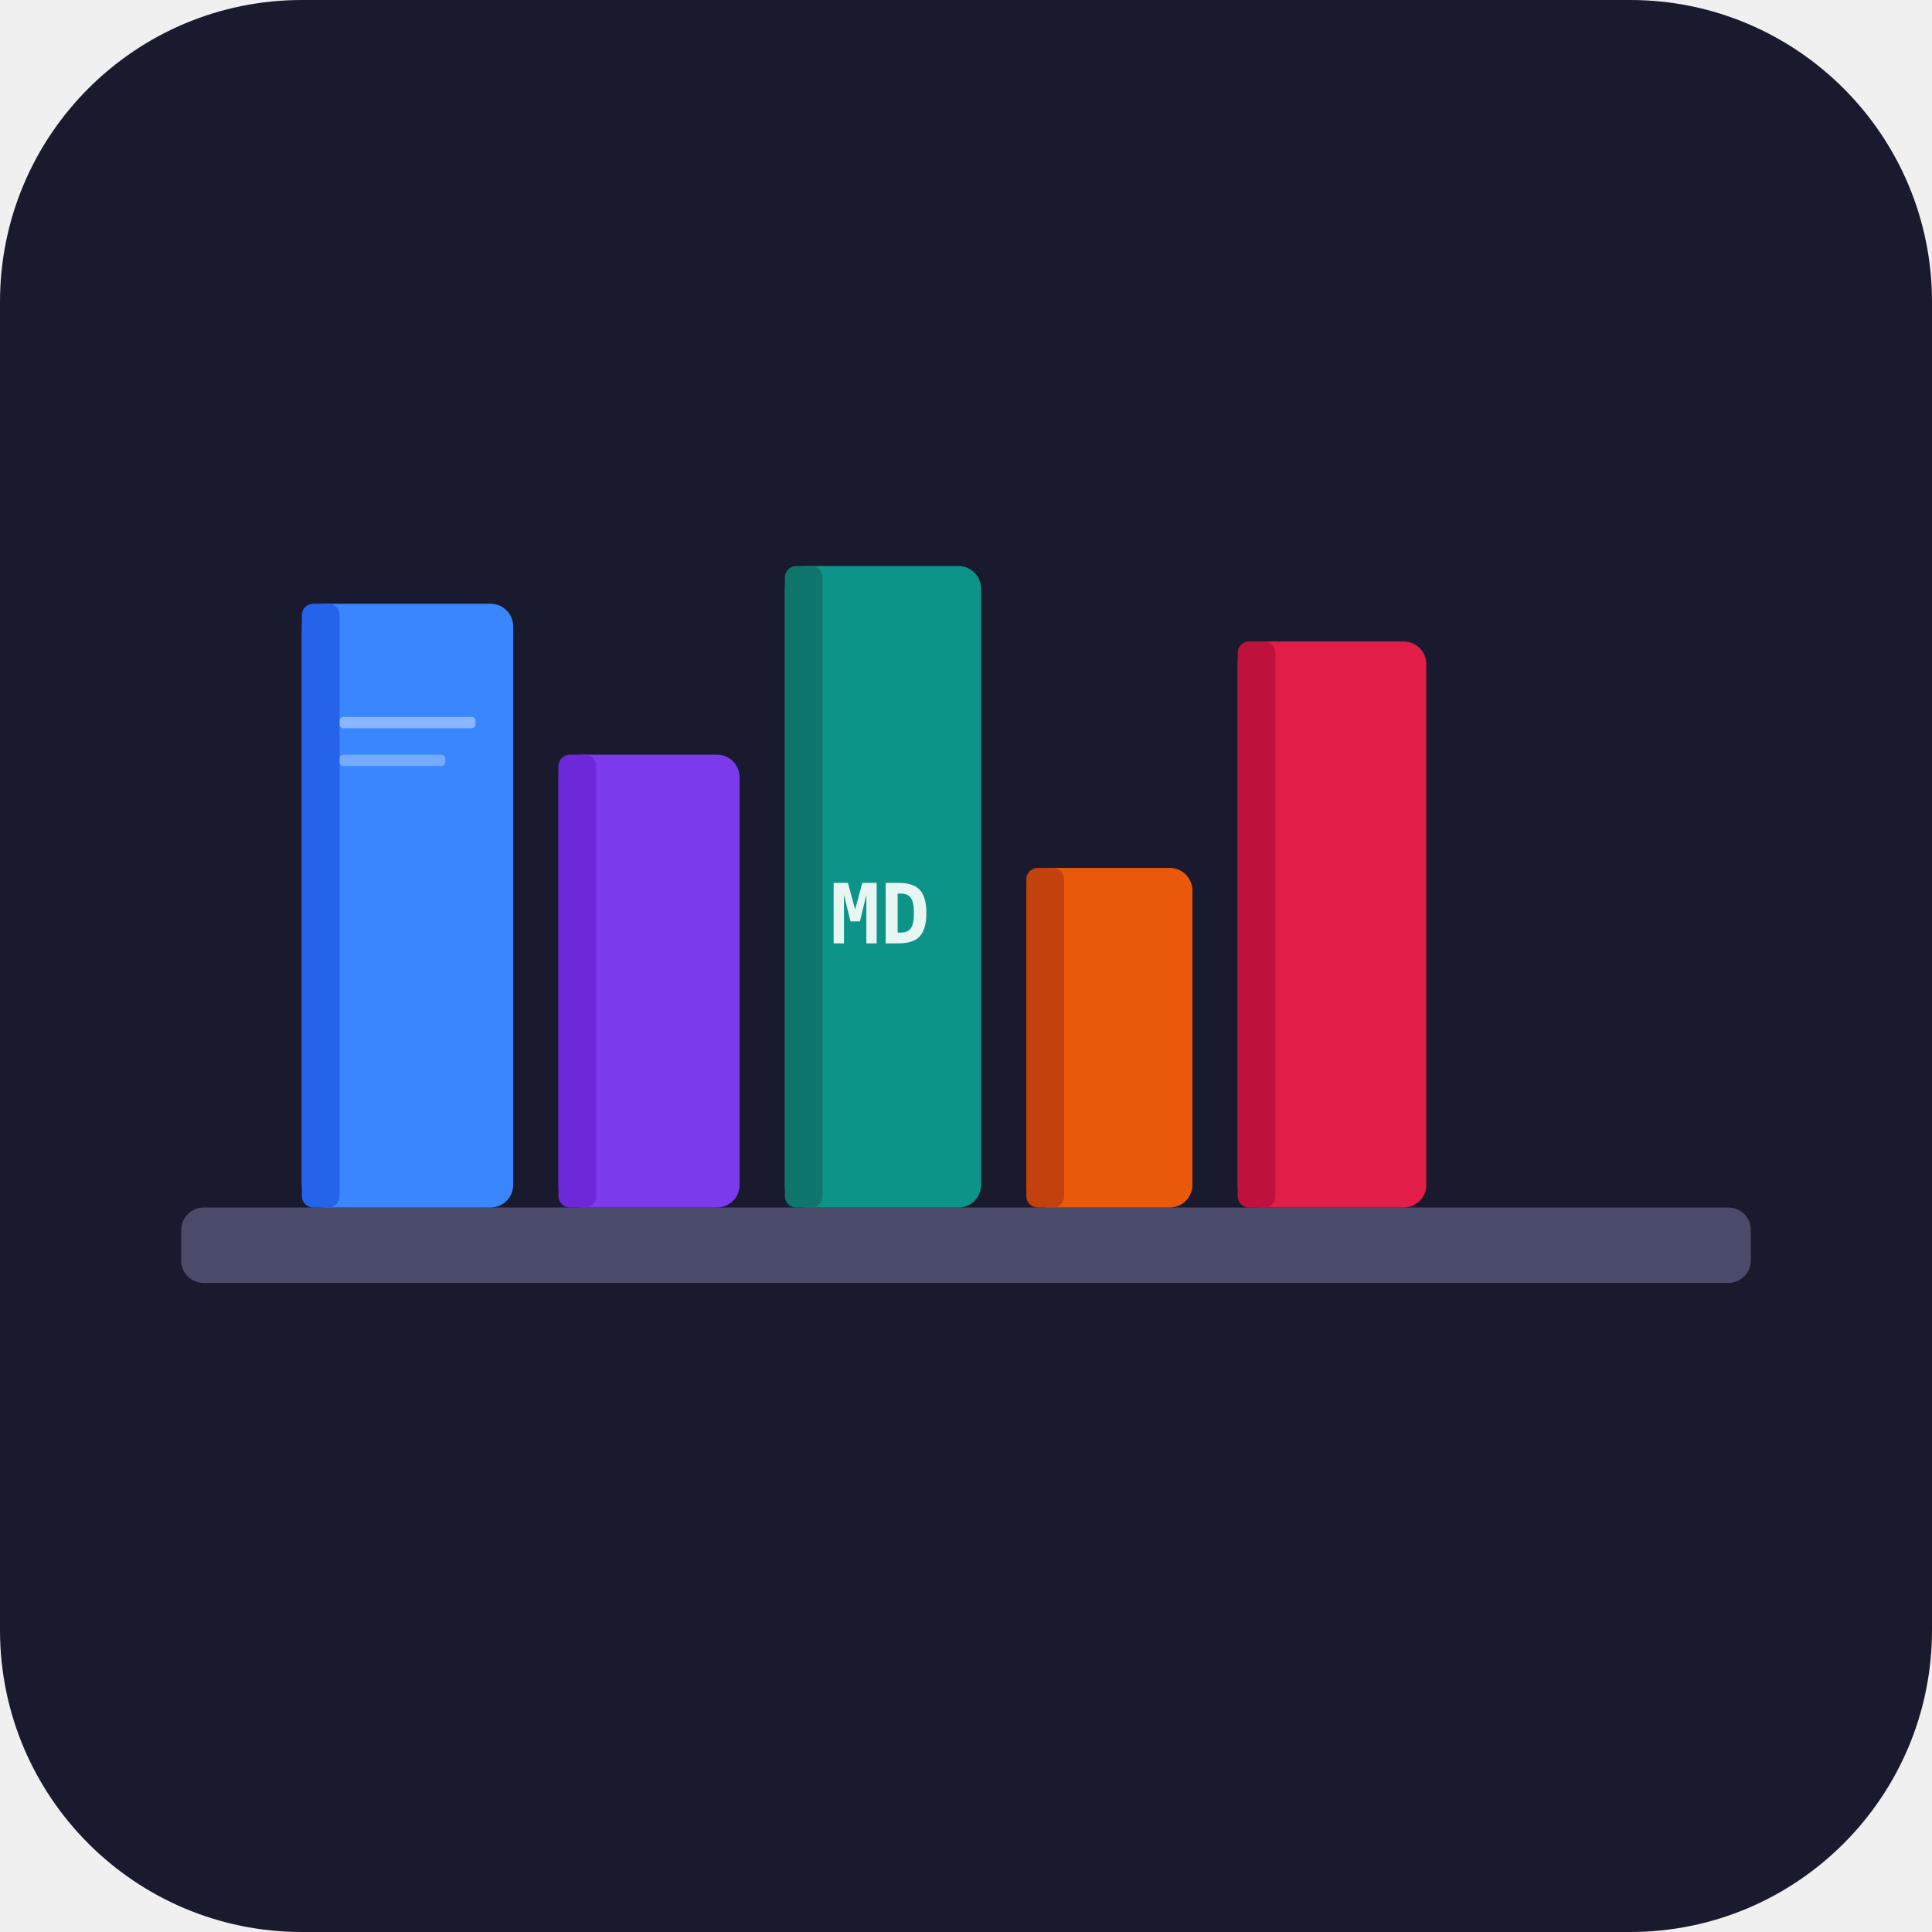
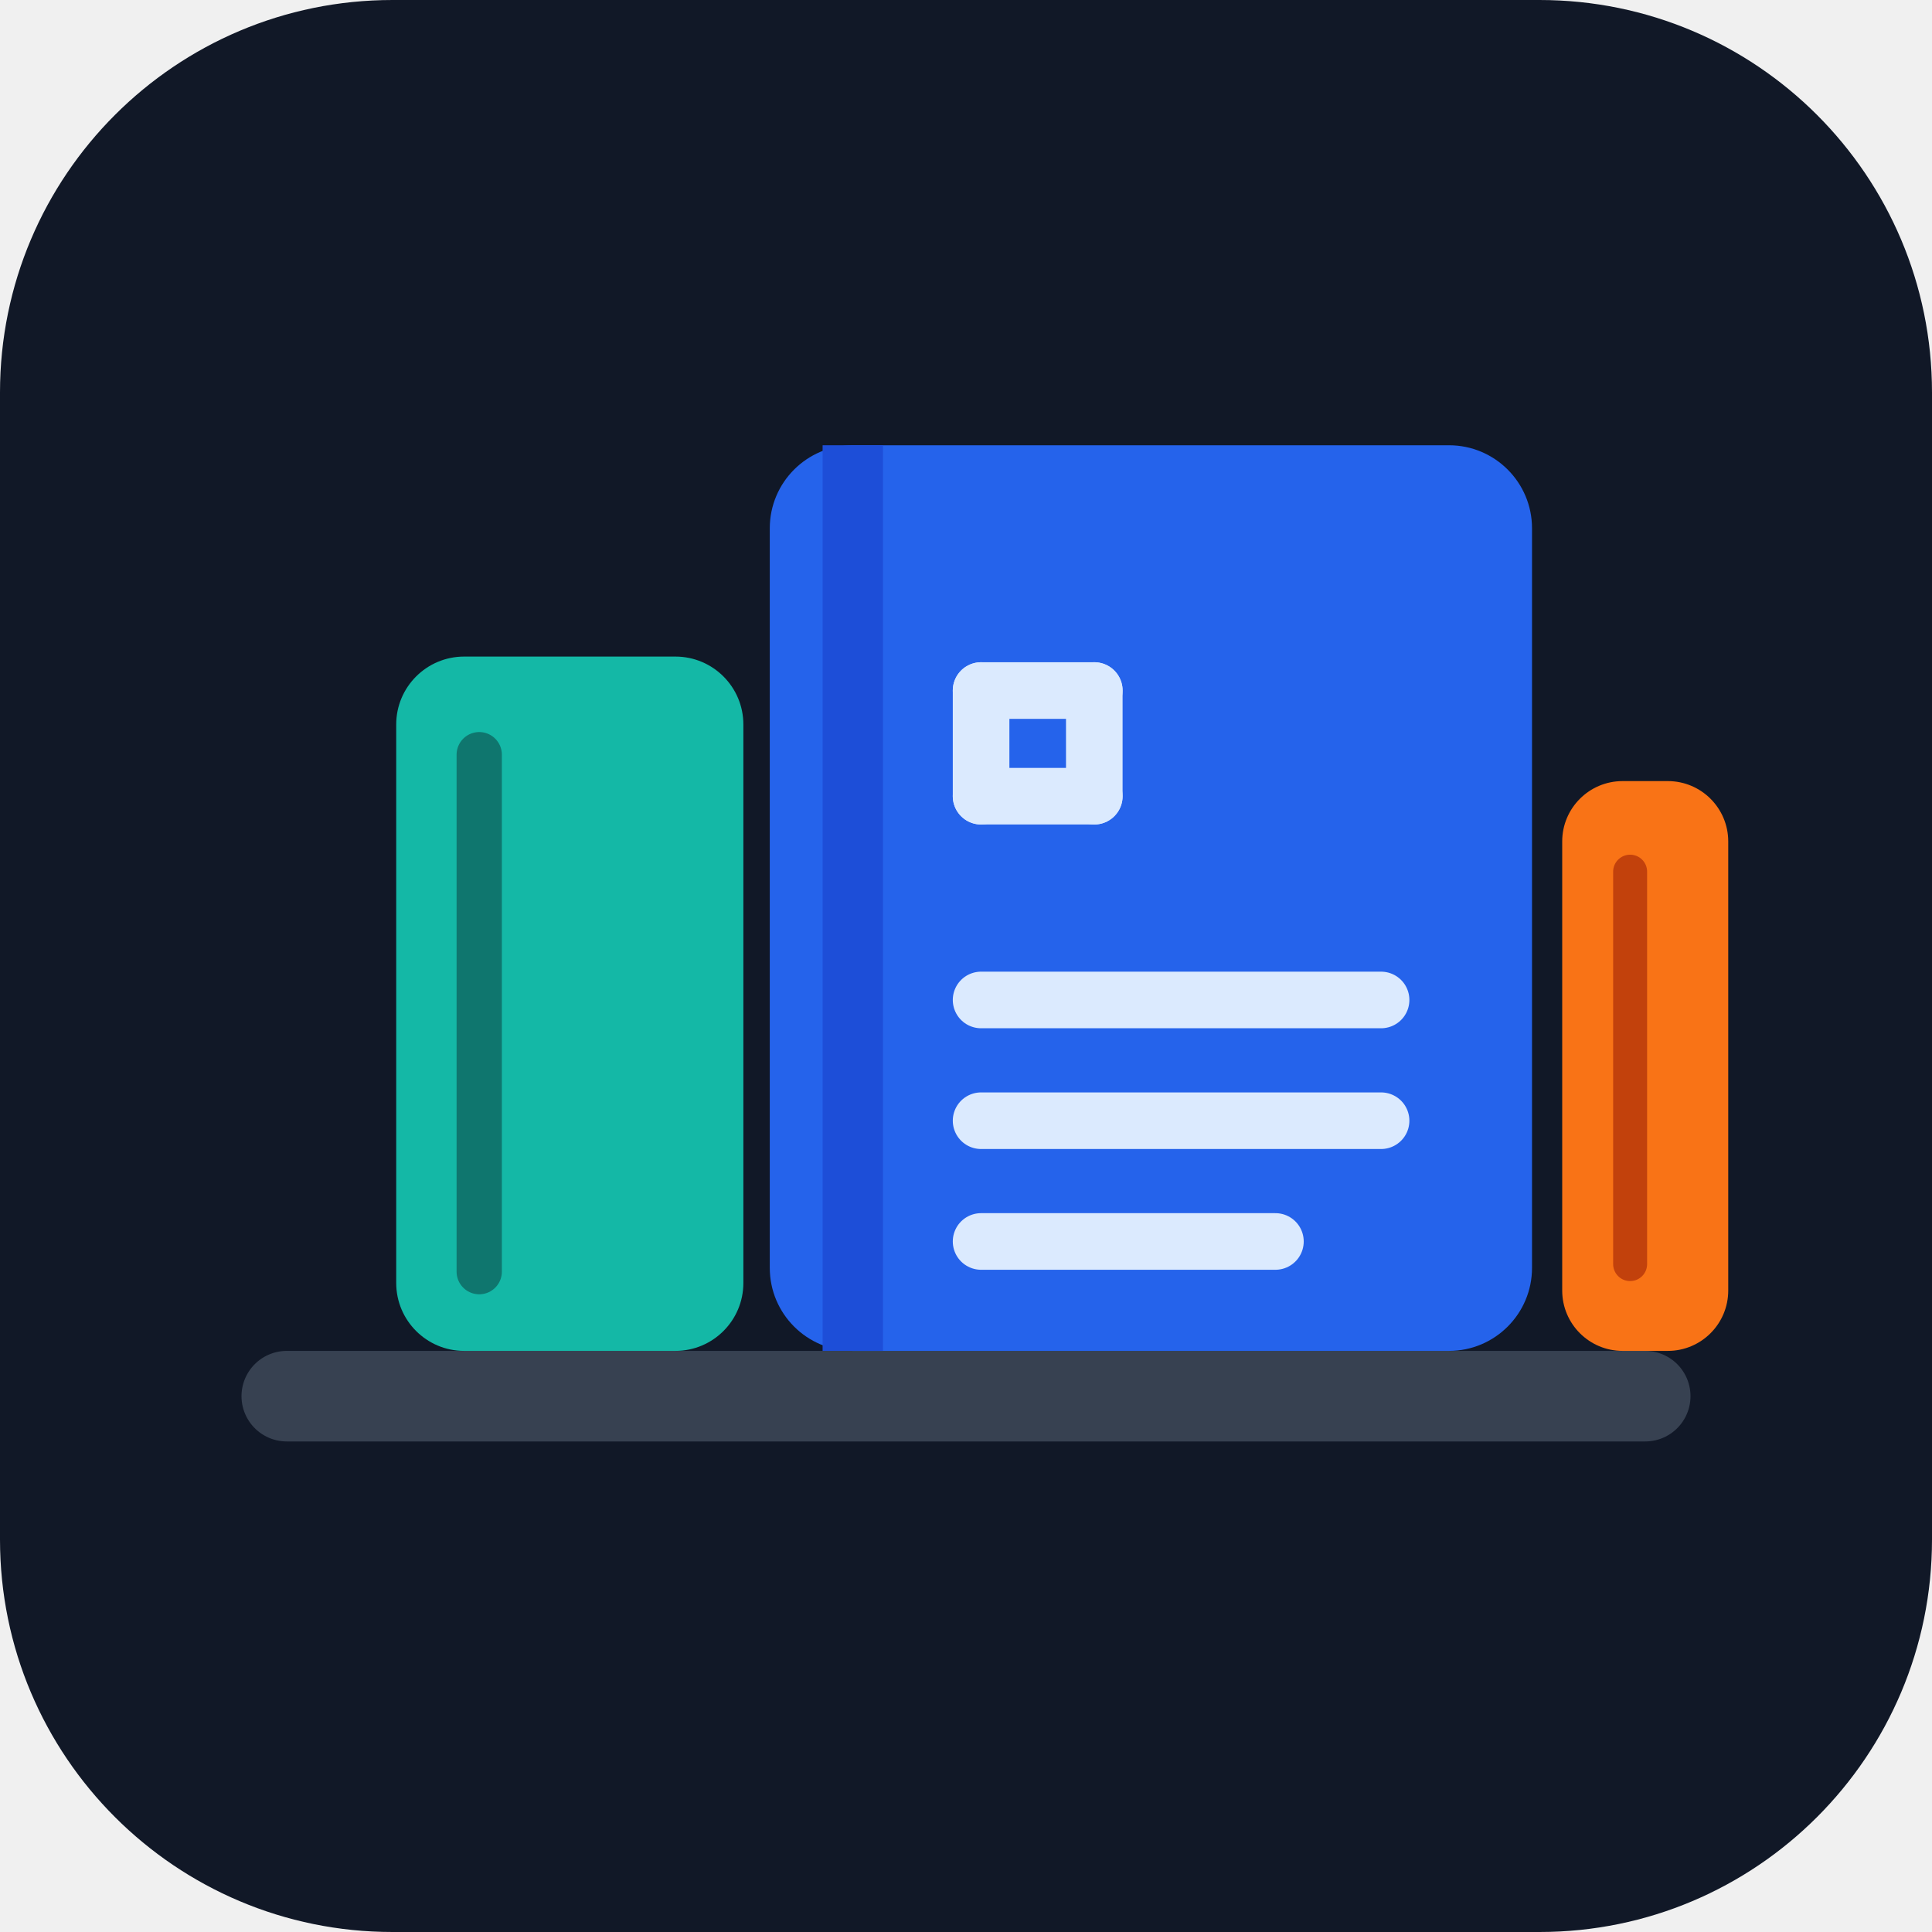
<svg xmlns="http://www.w3.org/2000/svg" viewBox="0 0 512 512">
-   <rect width="512" height="512" rx="80" fill="#1a1a2e" />
-   <rect x="48" y="320" width="416" height="20" rx="6" fill="#4a4a6a" />
-   <rect x="80" y="160" width="56" height="160" rx="6" fill="#3a86ff" />
-   <rect x="80" y="160" width="10" height="160" rx="3" fill="#2563eb" />
-   <rect x="148" y="200" width="48" height="120" rx="6" fill="#7c3aed" />
-   <rect x="148" y="200" width="10" height="120" rx="3" fill="#6d28d9" />
-   <rect x="208" y="150" width="52" height="170" rx="6" fill="#0d9488" />
-   <rect x="208" y="150" width="10" height="170" rx="3" fill="#0f766e" />
-   <rect x="272" y="230" width="44" height="90" rx="6" fill="#ea580c" />
-   <rect x="272" y="230" width="10" height="90" rx="3" fill="#c2410c" />
-   <rect x="328" y="170" width="50" height="150" rx="6" fill="#e11d48" />
-   <rect x="328" y="170" width="10" height="150" rx="3" fill="#be123c" />
-   <text x="220" y="250" font-family="monospace" font-size="22" font-weight="bold" fill="white" opacity="0.9">MD</text>
-   <rect x="90" y="190" width="36" height="3" rx="1" fill="white" opacity="0.4" />
-   <rect x="90" y="200" width="28" height="3" rx="1" fill="white" opacity="0.3" />
+   <rect width="512" height="512" rx="104" fill="#111827" />
+   <path d="M76 370h360" stroke="#374151" stroke-width="24" stroke-linecap="round" />
+   <rect x="105" y="174" width="92" height="184" rx="18" fill="#14b8a6" />
+   <path d="M127 200v137" stroke="#0f766e" stroke-width="12" stroke-linecap="round" />
+   <rect x="204" y="118" width="202" height="240" rx="22" fill="#2563eb" />
+   <path d="M226 118v240" stroke="#1d4ed8" stroke-width="16" />
+   <path d="M260 183h30m-30 28h30m-30 54h106m-106 32h106m-106 32h78" stroke="#dbeafe" stroke-width="15" stroke-linecap="round" />
+   <path d="M260 183v28m30-28v28" stroke="#dbeafe" stroke-width="15" stroke-linecap="round" />
+   <rect x="414" y="207" width="44" height="151" rx="16" fill="#f97316" />
+   <path d="M432 231v104" stroke="#c2410c" stroke-width="9" stroke-linecap="round" />
</svg>
